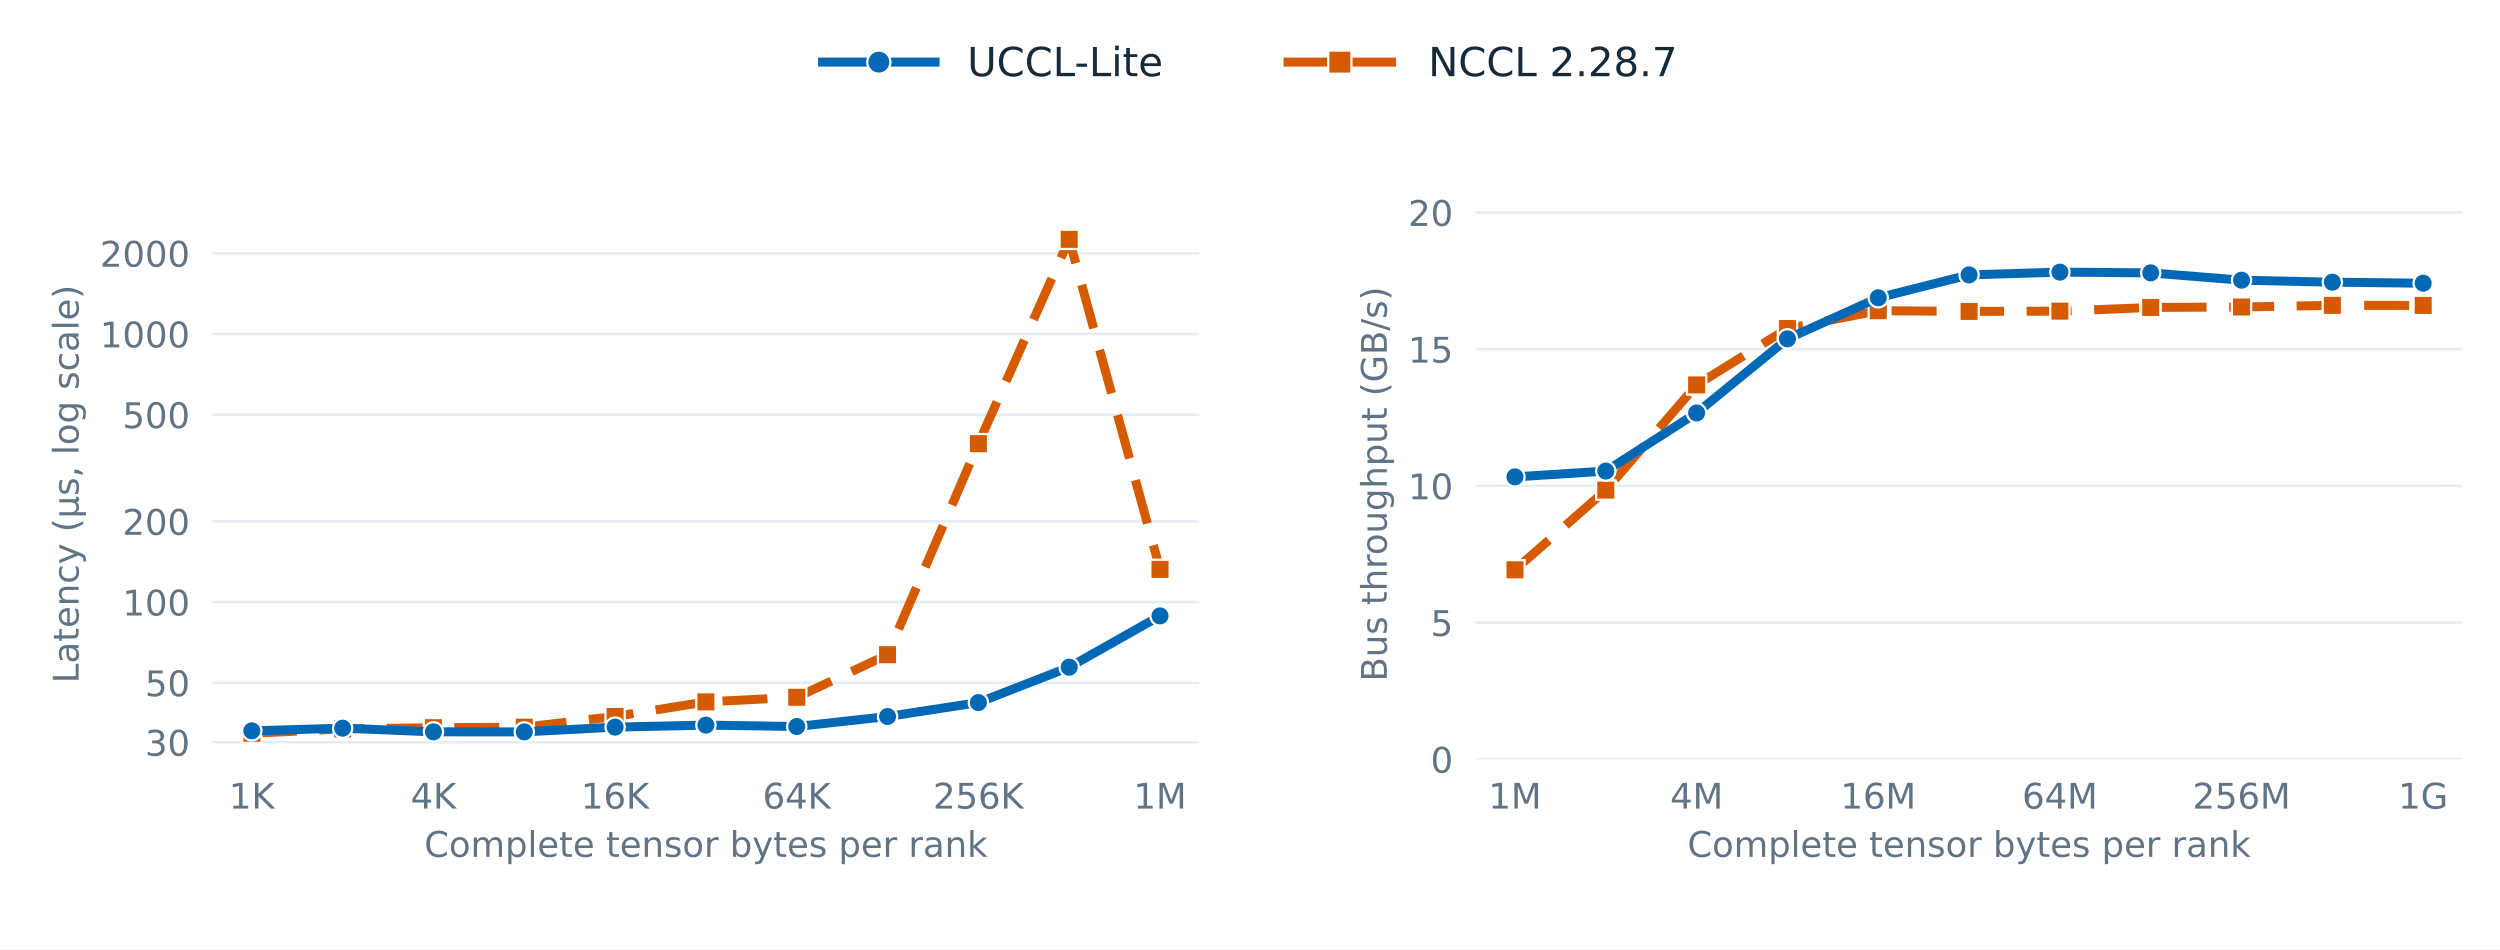
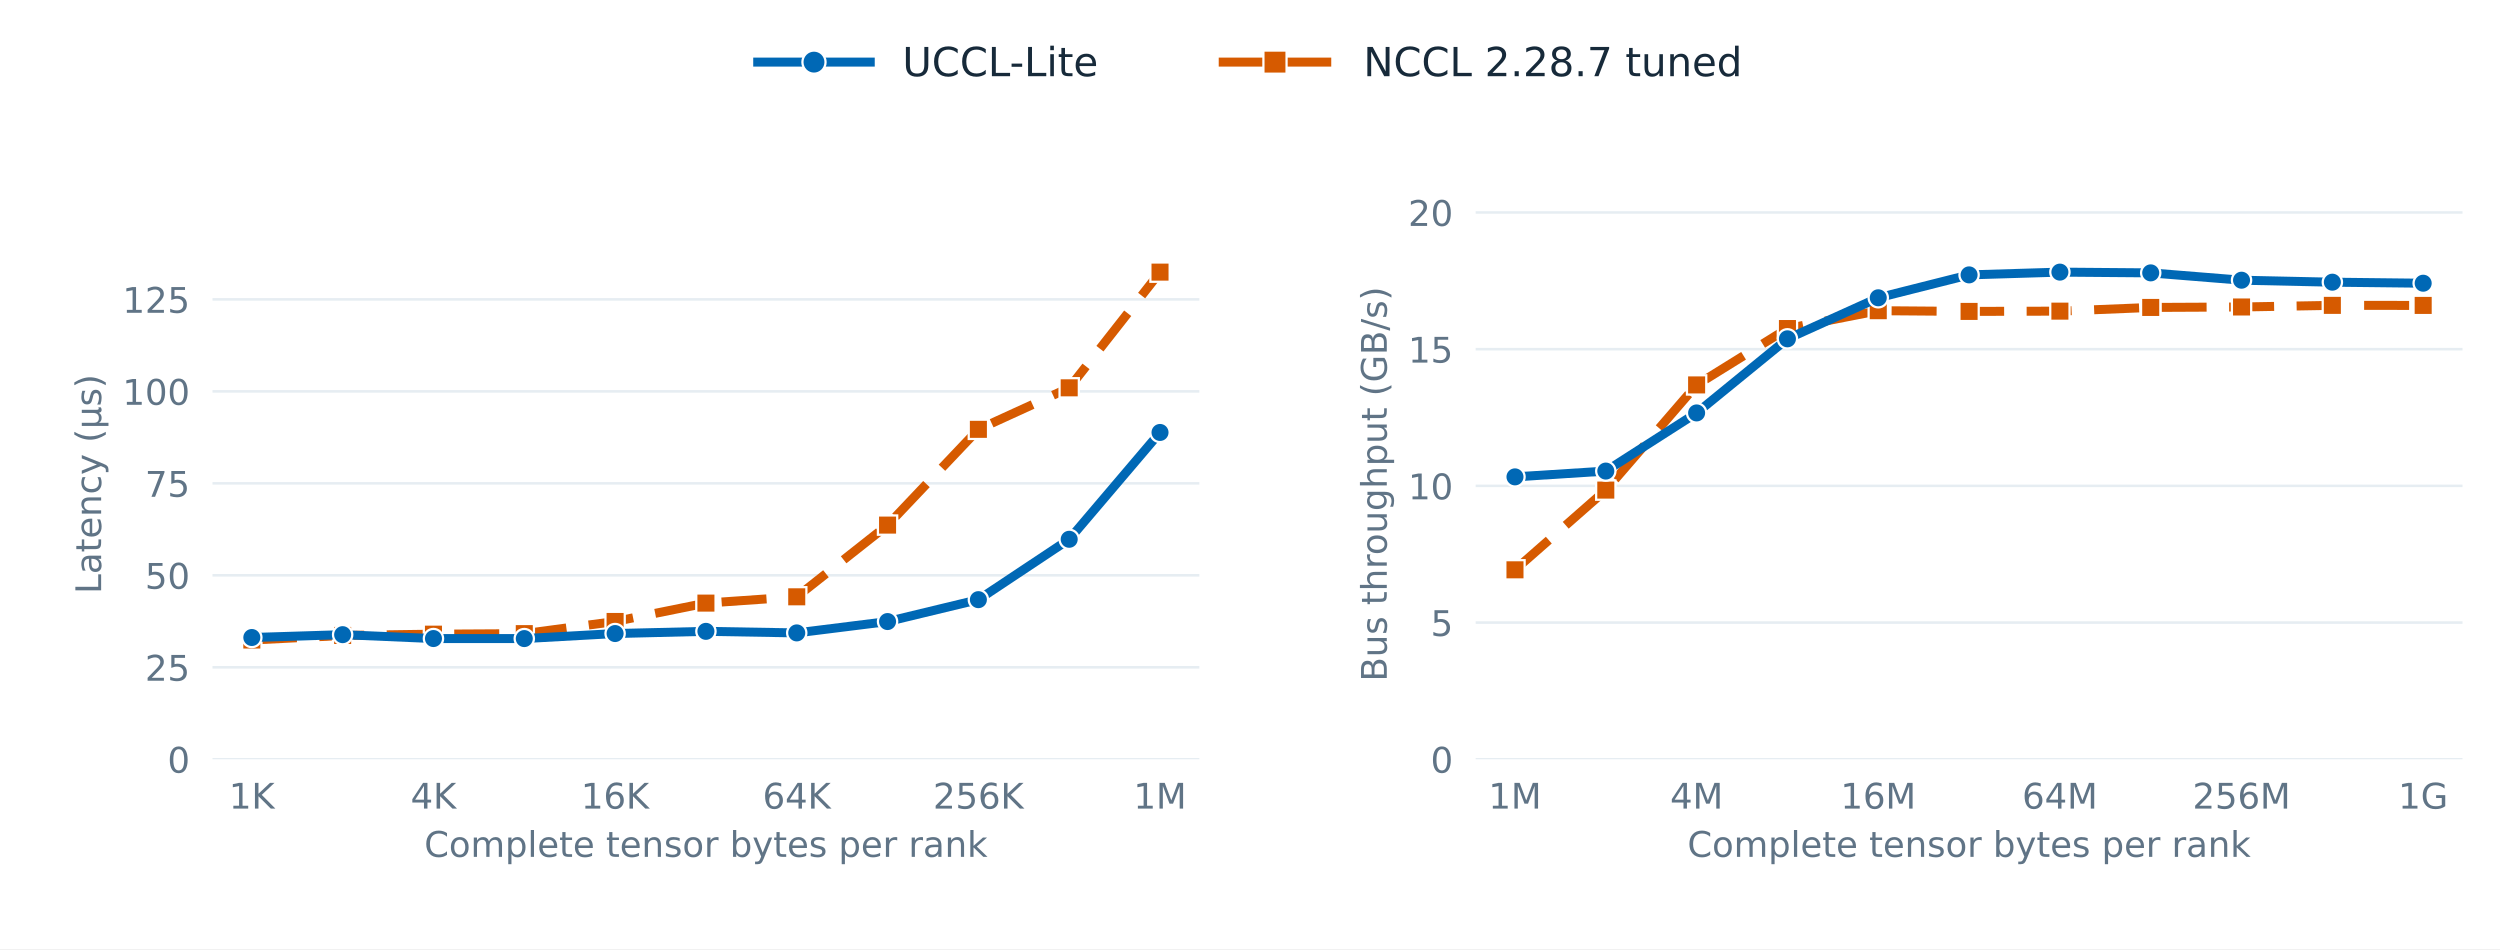
<svg xmlns="http://www.w3.org/2000/svg" xmlns:xlink="http://www.w3.org/1999/xlink" width="777.6pt" height="295.2pt" viewBox="0 0 777.6 295.2" version="1.1">
  <defs>
    <style type="text/css">*{stroke-linejoin: round; stroke-linecap: butt}</style>
  </defs>
  <g id="figure_1">
    <g id="patch_1">
      <path d="M 0 295.2 L 777.6 295.2 L 777.6 0 L 0 0 z " style="fill: #ffffff" />
    </g>
    <g id="axes_1">
      <g id="patch_2">
        <path d="M 66.096 236.16 L 373.043 236.16 L 373.043 64.944 L 66.096 64.944 z " style="fill: #ffffff" />
      </g>
      <g id="matplotlib.axis_1">
        <g id="xtick_1">
          <g id="line2d_1" />
          <g id="text_1">
            <text style="font-size: 11px; font-family: 'DejaVu Sans'; text-anchor: middle; fill: #607486" x="78.327" y="251.517" transform="rotate(-0 78.32651 251.5174)">1K</text>
          </g>
        </g>
        <g id="xtick_2">
          <g id="line2d_2" />
          <g id="text_2">
            <text style="font-size: 11px; font-family: 'DejaVu Sans'; text-anchor: middle; fill: #607486" x="134.824" y="251.517" transform="rotate(-0 134.8238 251.5174)">4K</text>
          </g>
        </g>
        <g id="xtick_3">
          <g id="line2d_3" />
          <g id="text_3">
            <text style="font-size: 11px; font-family: 'DejaVu Sans'; text-anchor: middle; fill: #607486" x="191.321" y="251.517" transform="rotate(-0 191.3211 251.5174)">16K</text>
          </g>
        </g>
        <g id="xtick_4">
          <g id="line2d_4" />
          <g id="text_4">
            <text style="font-size: 11px; font-family: 'DejaVu Sans'; text-anchor: middle; fill: #607486" x="247.818" y="251.517" transform="rotate(-0 247.8183 251.5174)">64K</text>
          </g>
        </g>
        <g id="xtick_5">
          <g id="line2d_5" />
          <g id="text_5">
            <text style="font-size: 11px; font-family: 'DejaVu Sans'; text-anchor: middle; fill: #607486" x="304.316" y="251.517" transform="rotate(-0 304.3156 251.5174)">256K</text>
          </g>
        </g>
        <g id="xtick_6">
          <g id="line2d_6" />
          <g id="text_6">
            <text style="font-size: 11px; font-family: 'DejaVu Sans'; text-anchor: middle; fill: #607486" x="360.813" y="251.517" transform="rotate(-0 360.8129 251.5174)">1M</text>
          </g>
        </g>
        <g id="text_7">
          <text style="font-size: 11px; font-family: 'DejaVu Sans'; text-anchor: middle; fill: #607486" x="219.57" y="266.518" transform="rotate(-0 219.5697 266.5183)">Complete tensor bytes per rank</text>
        </g>
      </g>
      <g id="matplotlib.axis_2">
        <g id="ytick_1">
          <g id="line2d_7">
-             <path d="M 66.096 230.878 L 373.043 230.878 " clip-path="url(#pcc9501a2ec)" style="fill: none; stroke: #e6edf2; stroke-width: 0.8; stroke-linecap: square" />
+             <path d="M 66.096 236.16 L 373.043 236.16 " clip-path="url(#pcc9501a2ec)" style="fill: none; stroke: #e6edf2; stroke-width: 0.8; stroke-linecap: square" />
          </g>
          <g id="line2d_8" />
          <g id="text_8">
-             <text style="font-size: 11px; font-family: 'DejaVu Sans'; text-anchor: end; fill: #607486" x="59.096" y="235.057" transform="rotate(-0 59.096 235.057)">30</text>
+             <text style="font-size: 11px; font-family: 'DejaVu Sans'; text-anchor: end; fill: #607486" x="59.096" y="240.339" transform="rotate(-0 59.096 240.3387)">0</text>
          </g>
        </g>
        <g id="ytick_2">
          <g id="line2d_9">
-             <path d="M 66.096 212.378 L 373.043 212.378 " clip-path="url(#pcc9501a2ec)" style="fill: none; stroke: #e6edf2; stroke-width: 0.8; stroke-linecap: square" />
+             <path d="M 66.096 207.552 L 373.043 207.552 " clip-path="url(#pcc9501a2ec)" style="fill: none; stroke: #e6edf2; stroke-width: 0.8; stroke-linecap: square" />
          </g>
          <g id="line2d_10" />
          <g id="text_9">
-             <text style="font-size: 11px; font-family: 'DejaVu Sans'; text-anchor: end; fill: #607486" x="59.096" y="216.556" transform="rotate(-0 59.096 216.5564)">50</text>
+             <text style="font-size: 11px; font-family: 'DejaVu Sans'; text-anchor: end; fill: #607486" x="59.096" y="211.73" transform="rotate(-0 59.096 211.7303)">25</text>
          </g>
        </g>
        <g id="ytick_3">
          <g id="line2d_11">
-             <path d="M 66.096 187.274 L 373.043 187.274 " clip-path="url(#pcc9501a2ec)" style="fill: none; stroke: #e6edf2; stroke-width: 0.8; stroke-linecap: square" />
+             <path d="M 66.096 178.943 L 373.043 178.943 " clip-path="url(#pcc9501a2ec)" style="fill: none; stroke: #e6edf2; stroke-width: 0.8; stroke-linecap: square" />
          </g>
          <g id="line2d_12" />
          <g id="text_10">
-             <text style="font-size: 11px; font-family: 'DejaVu Sans'; text-anchor: end; fill: #607486" x="59.096" y="191.453" transform="rotate(-0 59.096 191.4527)">100</text>
+             <text style="font-size: 11px; font-family: 'DejaVu Sans'; text-anchor: end; fill: #607486" x="59.096" y="183.122" transform="rotate(-0 59.096 183.1219)">50</text>
          </g>
        </g>
        <g id="ytick_4">
          <g id="line2d_13">
-             <path d="M 66.096 162.17 L 373.043 162.17 " clip-path="url(#pcc9501a2ec)" style="fill: none; stroke: #e6edf2; stroke-width: 0.8; stroke-linecap: square" />
+             <path d="M 66.096 150.335 L 373.043 150.335 " clip-path="url(#pcc9501a2ec)" style="fill: none; stroke: #e6edf2; stroke-width: 0.8; stroke-linecap: square" />
          </g>
          <g id="line2d_14" />
          <g id="text_11">
-             <text style="font-size: 11px; font-family: 'DejaVu Sans'; text-anchor: end; fill: #607486" x="59.096" y="166.349" transform="rotate(-0 59.096 166.3489)">200</text>
+             <text style="font-size: 11px; font-family: 'DejaVu Sans'; text-anchor: end; fill: #607486" x="59.096" y="154.514" transform="rotate(-0 59.096 154.5136)">75</text>
          </g>
        </g>
        <g id="ytick_5">
          <g id="line2d_15">
-             <path d="M 66.096 128.985 L 373.043 128.985 " clip-path="url(#pcc9501a2ec)" style="fill: none; stroke: #e6edf2; stroke-width: 0.8; stroke-linecap: square" />
+             <path d="M 66.096 121.726 L 373.043 121.726 " clip-path="url(#pcc9501a2ec)" style="fill: none; stroke: #e6edf2; stroke-width: 0.8; stroke-linecap: square" />
          </g>
          <g id="line2d_16" />
          <g id="text_12">
-             <text style="font-size: 11px; font-family: 'DejaVu Sans'; text-anchor: end; fill: #607486" x="59.096" y="133.164" transform="rotate(-0 59.096 133.1635)">500</text>
+             <text style="font-size: 11px; font-family: 'DejaVu Sans'; text-anchor: end; fill: #607486" x="59.096" y="125.905" transform="rotate(-0 59.096 125.9052)">100</text>
          </g>
        </g>
        <g id="ytick_6">
          <g id="line2d_17">
-             <path d="M 66.096 103.881 L 373.043 103.881 " clip-path="url(#pcc9501a2ec)" style="fill: none; stroke: #e6edf2; stroke-width: 0.8; stroke-linecap: square" />
+             <path d="M 66.096 93.118 L 373.043 93.118 " clip-path="url(#pcc9501a2ec)" style="fill: none; stroke: #e6edf2; stroke-width: 0.8; stroke-linecap: square" />
          </g>
          <g id="line2d_18" />
          <g id="text_13">
-             <text style="font-size: 11px; font-family: 'DejaVu Sans'; text-anchor: end; fill: #607486" x="59.096" y="108.06" transform="rotate(-0 59.096 108.0597)">1000</text>
-           </g>
-         </g>
-         <g id="ytick_7">
-           <g id="line2d_19">
-             <path d="M 66.096 78.777 L 373.043 78.777 " clip-path="url(#pcc9501a2ec)" style="fill: none; stroke: #e6edf2; stroke-width: 0.8; stroke-linecap: square" />
-           </g>
-           <g id="line2d_20" />
-           <g id="text_14">
-             <text style="font-size: 11px; font-family: 'DejaVu Sans'; text-anchor: end; fill: #607486" x="59.096" y="82.956" transform="rotate(-0 59.096 82.95598)">2000</text>
-           </g>
-         </g>
-         <g id="ytick_8">
-           <g id="line2d_21" />
-         </g>
-         <g id="ytick_9">
-           <g id="line2d_22" />
-         </g>
-         <g id="ytick_10">
-           <g id="line2d_23" />
-         </g>
-         <g id="ytick_11">
-           <g id="line2d_24" />
-         </g>
-         <g id="ytick_12">
-           <g id="line2d_25" />
-         </g>
-         <g id="ytick_13">
-           <g id="line2d_26" />
-         </g>
-         <g id="ytick_14">
-           <g id="line2d_27" />
-         </g>
-         <g id="ytick_15">
-           <g id="line2d_28" />
-         </g>
-         <g id="ytick_16">
-           <g id="line2d_29" />
-         </g>
-         <g id="ytick_17">
-           <g id="line2d_30" />
-         </g>
-         <g id="ytick_18">
-           <g id="line2d_31" />
-         </g>
-         <g id="text_15">
-           <text style="font-size: 11px; font-family: 'DejaVu Sans'; text-anchor: middle; fill: #607486" x="24.458" y="150.552" transform="rotate(-90 24.45842 150.552)">Latency (µs, log scale)</text>
-         </g>
-       </g>
-       <g id="line2d_32">
-         <path d="M 78.327 228.078 L 106.575 226.719 L 134.824 226.345 L 163.072 226.189 L 191.321 222.841 L 219.57 218.312 L 247.818 216.88 L 276.067 203.637 L 304.316 138.001 L 332.564 74.446 L 360.813 177.107 " clip-path="url(#pcc9501a2ec)" style="fill: none; stroke-dasharray: 14,7; stroke-dashoffset: 0; stroke: #d65a00; stroke-width: 2.8" />
+             <text style="font-size: 11px; font-family: 'DejaVu Sans'; text-anchor: end; fill: #607486" x="59.096" y="97.297" transform="rotate(-0 59.096 97.29679)">125</text>
+           </g>
+         </g>
+         <g id="text_14">
+           <text style="font-size: 11px; font-family: 'DejaVu Sans'; text-anchor: middle; fill: #607486" x="31.457" y="150.552" transform="rotate(-90 31.45717 150.552)">Latency (µs)</text>
+         </g>
+       </g>
+       <g id="line2d_19">
+         <path d="M 78.327 199.071 L 106.575 197.652 L 134.824 197.252 L 163.072 197.085 L 191.321 193.3 L 219.57 187.59 L 247.818 185.632 L 276.067 163.325 L 304.316 133.54 L 332.564 120.627 L 360.813 84.641 " clip-path="url(#pcc9501a2ec)" style="fill: none; stroke-dasharray: 14,7; stroke-dashoffset: 0; stroke: #d65a00; stroke-width: 2.8" />
        <defs>
          <path id="mbd1e659322" d="M -3 3 L 3 3 L 3 -3 L -3 -3 z " style="stroke: #ffffff; stroke-width: 0.7; stroke-linejoin: miter" />
        </defs>
        <g clip-path="url(#pcc9501a2ec)">
-           <use xlink:href="#mbd1e659322" x="78.327" y="228.078" style="fill: #d65a00; stroke: #ffffff; stroke-width: 0.7; stroke-linejoin: miter" />
-           <use xlink:href="#mbd1e659322" x="106.575" y="226.719" style="fill: #d65a00; stroke: #ffffff; stroke-width: 0.7; stroke-linejoin: miter" />
-           <use xlink:href="#mbd1e659322" x="134.824" y="226.345" style="fill: #d65a00; stroke: #ffffff; stroke-width: 0.7; stroke-linejoin: miter" />
-           <use xlink:href="#mbd1e659322" x="163.072" y="226.189" style="fill: #d65a00; stroke: #ffffff; stroke-width: 0.7; stroke-linejoin: miter" />
-           <use xlink:href="#mbd1e659322" x="191.321" y="222.841" style="fill: #d65a00; stroke: #ffffff; stroke-width: 0.7; stroke-linejoin: miter" />
-           <use xlink:href="#mbd1e659322" x="219.57" y="218.312" style="fill: #d65a00; stroke: #ffffff; stroke-width: 0.7; stroke-linejoin: miter" />
-           <use xlink:href="#mbd1e659322" x="247.818" y="216.88" style="fill: #d65a00; stroke: #ffffff; stroke-width: 0.7; stroke-linejoin: miter" />
-           <use xlink:href="#mbd1e659322" x="276.067" y="203.637" style="fill: #d65a00; stroke: #ffffff; stroke-width: 0.7; stroke-linejoin: miter" />
-           <use xlink:href="#mbd1e659322" x="304.316" y="138.001" style="fill: #d65a00; stroke: #ffffff; stroke-width: 0.7; stroke-linejoin: miter" />
-           <use xlink:href="#mbd1e659322" x="332.564" y="74.446" style="fill: #d65a00; stroke: #ffffff; stroke-width: 0.7; stroke-linejoin: miter" />
-           <use xlink:href="#mbd1e659322" x="360.813" y="177.107" style="fill: #d65a00; stroke: #ffffff; stroke-width: 0.7; stroke-linejoin: miter" />
-         </g>
-       </g>
-       <g id="line2d_33">
-         <path d="M 78.327 227.324 L 106.575 226.488 L 134.824 227.636 L 163.072 227.647 L 191.321 226.164 L 219.57 225.537 L 247.818 225.98 L 276.067 222.864 L 304.316 218.522 L 332.564 207.518 L 360.813 191.565 " clip-path="url(#pcc9501a2ec)" style="fill: none; stroke: #0068b5; stroke-width: 2.8; stroke-linecap: square" />
+           <use xlink:href="#mbd1e659322" x="78.327" y="199.071" style="fill: #d65a00; stroke: #ffffff; stroke-width: 0.7; stroke-linejoin: miter" />
+           <use xlink:href="#mbd1e659322" x="106.575" y="197.652" style="fill: #d65a00; stroke: #ffffff; stroke-width: 0.7; stroke-linejoin: miter" />
+           <use xlink:href="#mbd1e659322" x="134.824" y="197.252" style="fill: #d65a00; stroke: #ffffff; stroke-width: 0.7; stroke-linejoin: miter" />
+           <use xlink:href="#mbd1e659322" x="163.072" y="197.085" style="fill: #d65a00; stroke: #ffffff; stroke-width: 0.7; stroke-linejoin: miter" />
+           <use xlink:href="#mbd1e659322" x="191.321" y="193.3" style="fill: #d65a00; stroke: #ffffff; stroke-width: 0.7; stroke-linejoin: miter" />
+           <use xlink:href="#mbd1e659322" x="219.57" y="187.59" style="fill: #d65a00; stroke: #ffffff; stroke-width: 0.7; stroke-linejoin: miter" />
+           <use xlink:href="#mbd1e659322" x="247.818" y="185.632" style="fill: #d65a00; stroke: #ffffff; stroke-width: 0.7; stroke-linejoin: miter" />
+           <use xlink:href="#mbd1e659322" x="276.067" y="163.325" style="fill: #d65a00; stroke: #ffffff; stroke-width: 0.7; stroke-linejoin: miter" />
+           <use xlink:href="#mbd1e659322" x="304.316" y="133.54" style="fill: #d65a00; stroke: #ffffff; stroke-width: 0.7; stroke-linejoin: miter" />
+           <use xlink:href="#mbd1e659322" x="332.564" y="120.627" style="fill: #d65a00; stroke: #ffffff; stroke-width: 0.7; stroke-linejoin: miter" />
+           <use xlink:href="#mbd1e659322" x="360.813" y="84.641" style="fill: #d65a00; stroke: #ffffff; stroke-width: 0.7; stroke-linejoin: miter" />
+         </g>
+       </g>
+       <g id="line2d_20">
+         <path d="M 78.327 198.29 L 106.575 197.406 L 134.824 198.614 L 163.072 198.626 L 191.321 197.057 L 219.57 196.374 L 247.818 196.859 L 276.067 193.327 L 304.316 186.518 L 332.564 167.738 L 360.813 134.511 " clip-path="url(#pcc9501a2ec)" style="fill: none; stroke: #0068b5; stroke-width: 2.8; stroke-linecap: square" />
        <defs>
          <path id="me8a90994ab" d="M 0 3 C 0.796 3 1.559 2.684 2.121 2.121 C 2.684 1.559 3 0.796 3 0 C 3 -0.796 2.684 -1.559 2.121 -2.121 C 1.559 -2.684 0.796 -3 0 -3 C -0.796 -3 -1.559 -2.684 -2.121 -2.121 C -2.684 -1.559 -3 -0.796 -3 0 C -3 0.796 -2.684 1.559 -2.121 2.121 C -1.559 2.684 -0.796 3 0 3 z " style="stroke: #ffffff; stroke-width: 0.7" />
        </defs>
        <g clip-path="url(#pcc9501a2ec)">
-           <use xlink:href="#me8a90994ab" x="78.327" y="227.324" style="fill: #0068b5; stroke: #ffffff; stroke-width: 0.7" />
-           <use xlink:href="#me8a90994ab" x="106.575" y="226.488" style="fill: #0068b5; stroke: #ffffff; stroke-width: 0.7" />
-           <use xlink:href="#me8a90994ab" x="134.824" y="227.636" style="fill: #0068b5; stroke: #ffffff; stroke-width: 0.7" />
-           <use xlink:href="#me8a90994ab" x="163.072" y="227.647" style="fill: #0068b5; stroke: #ffffff; stroke-width: 0.7" />
-           <use xlink:href="#me8a90994ab" x="191.321" y="226.164" style="fill: #0068b5; stroke: #ffffff; stroke-width: 0.7" />
-           <use xlink:href="#me8a90994ab" x="219.57" y="225.537" style="fill: #0068b5; stroke: #ffffff; stroke-width: 0.7" />
-           <use xlink:href="#me8a90994ab" x="247.818" y="225.98" style="fill: #0068b5; stroke: #ffffff; stroke-width: 0.7" />
-           <use xlink:href="#me8a90994ab" x="276.067" y="222.864" style="fill: #0068b5; stroke: #ffffff; stroke-width: 0.7" />
-           <use xlink:href="#me8a90994ab" x="304.316" y="218.522" style="fill: #0068b5; stroke: #ffffff; stroke-width: 0.7" />
-           <use xlink:href="#me8a90994ab" x="332.564" y="207.518" style="fill: #0068b5; stroke: #ffffff; stroke-width: 0.7" />
-           <use xlink:href="#me8a90994ab" x="360.813" y="191.565" style="fill: #0068b5; stroke: #ffffff; stroke-width: 0.7" />
+           <use xlink:href="#me8a90994ab" x="78.327" y="198.29" style="fill: #0068b5; stroke: #ffffff; stroke-width: 0.7" />
+           <use xlink:href="#me8a90994ab" x="106.575" y="197.406" style="fill: #0068b5; stroke: #ffffff; stroke-width: 0.7" />
+           <use xlink:href="#me8a90994ab" x="134.824" y="198.614" style="fill: #0068b5; stroke: #ffffff; stroke-width: 0.7" />
+           <use xlink:href="#me8a90994ab" x="163.072" y="198.626" style="fill: #0068b5; stroke: #ffffff; stroke-width: 0.7" />
+           <use xlink:href="#me8a90994ab" x="191.321" y="197.057" style="fill: #0068b5; stroke: #ffffff; stroke-width: 0.7" />
+           <use xlink:href="#me8a90994ab" x="219.57" y="196.374" style="fill: #0068b5; stroke: #ffffff; stroke-width: 0.7" />
+           <use xlink:href="#me8a90994ab" x="247.818" y="196.859" style="fill: #0068b5; stroke: #ffffff; stroke-width: 0.7" />
+           <use xlink:href="#me8a90994ab" x="276.067" y="193.327" style="fill: #0068b5; stroke: #ffffff; stroke-width: 0.7" />
+           <use xlink:href="#me8a90994ab" x="304.316" y="186.518" style="fill: #0068b5; stroke: #ffffff; stroke-width: 0.7" />
+           <use xlink:href="#me8a90994ab" x="332.564" y="167.738" style="fill: #0068b5; stroke: #ffffff; stroke-width: 0.7" />
+           <use xlink:href="#me8a90994ab" x="360.813" y="134.511" style="fill: #0068b5; stroke: #ffffff; stroke-width: 0.7" />
        </g>
      </g>
    </g>
    <g id="axes_2">
      <g id="patch_3">
        <path d="M 458.989 236.16 L 765.936 236.16 L 765.936 64.944 L 458.989 64.944 z " style="fill: #ffffff" />
      </g>
      <g id="matplotlib.axis_3">
        <g id="xtick_7">
+           <g id="line2d_21" />
+           <g id="text_15">
+             <text style="font-size: 11px; font-family: 'DejaVu Sans'; text-anchor: middle; fill: #607486" x="471.219" y="251.517" transform="rotate(-0 471.2191 251.5174)">1M</text>
+           </g>
+         </g>
+         <g id="xtick_8">
+           <g id="line2d_22" />
+           <g id="text_16">
+             <text style="font-size: 11px; font-family: 'DejaVu Sans'; text-anchor: middle; fill: #607486" x="527.716" y="251.517" transform="rotate(-0 527.7164 251.5174)">4M</text>
+           </g>
+         </g>
+         <g id="xtick_9">
+           <g id="line2d_23" />
+           <g id="text_17">
+             <text style="font-size: 11px; font-family: 'DejaVu Sans'; text-anchor: middle; fill: #607486" x="584.214" y="251.517" transform="rotate(-0 584.2137 251.5174)">16M</text>
+           </g>
+         </g>
+         <g id="xtick_10">
+           <g id="line2d_24" />
+           <g id="text_18">
+             <text style="font-size: 11px; font-family: 'DejaVu Sans'; text-anchor: middle; fill: #607486" x="640.711" y="251.517" transform="rotate(-0 640.711 251.5174)">64M</text>
+           </g>
+         </g>
+         <g id="xtick_11">
+           <g id="line2d_25" />
+           <g id="text_19">
+             <text style="font-size: 11px; font-family: 'DejaVu Sans'; text-anchor: middle; fill: #607486" x="697.208" y="251.517" transform="rotate(-0 697.2082 251.5174)">256M</text>
+           </g>
+         </g>
+         <g id="xtick_12">
+           <g id="line2d_26" />
+           <g id="text_20">
+             <text style="font-size: 11px; font-family: 'DejaVu Sans'; text-anchor: middle; fill: #607486" x="753.705" y="251.517" transform="rotate(-0 753.7055 251.5174)">1G</text>
+           </g>
+         </g>
+         <g id="text_21">
+           <text style="font-size: 11px; font-family: 'DejaVu Sans'; text-anchor: middle; fill: #607486" x="612.462" y="266.518" transform="rotate(-0 612.4623 266.5183)">Complete tensor bytes per rank</text>
+         </g>
+       </g>
+       <g id="matplotlib.axis_4">
+         <g id="ytick_7">
+           <g id="line2d_27">
+             <path d="M 458.989 236.16 L 765.936 236.16 " clip-path="url(#pd6201156bf)" style="fill: none; stroke: #e6edf2; stroke-width: 0.8; stroke-linecap: square" />
+           </g>
+           <g id="line2d_28" />
+           <g id="text_22">
+             <text style="font-size: 11px; font-family: 'DejaVu Sans'; text-anchor: end; fill: #607486" x="451.989" y="240.339" transform="rotate(-0 451.9886 240.3387)">0</text>
+           </g>
+         </g>
+         <g id="ytick_8">
+           <g id="line2d_29">
+             <path d="M 458.989 193.642 L 765.936 193.642 " clip-path="url(#pd6201156bf)" style="fill: none; stroke: #e6edf2; stroke-width: 0.8; stroke-linecap: square" />
+           </g>
+           <g id="line2d_30" />
+           <g id="text_23">
+             <text style="font-size: 11px; font-family: 'DejaVu Sans'; text-anchor: end; fill: #607486" x="451.989" y="197.821" transform="rotate(-0 451.9886 197.8209)">5</text>
+           </g>
+         </g>
+         <g id="ytick_9">
+           <g id="line2d_31">
+             <path d="M 458.989 151.124 L 765.936 151.124 " clip-path="url(#pd6201156bf)" style="fill: none; stroke: #e6edf2; stroke-width: 0.8; stroke-linecap: square" />
+           </g>
+           <g id="line2d_32" />
+           <g id="text_24">
+             <text style="font-size: 11px; font-family: 'DejaVu Sans'; text-anchor: end; fill: #607486" x="451.989" y="155.303" transform="rotate(-0 451.9886 155.3031)">10</text>
+           </g>
+         </g>
+         <g id="ytick_10">
+           <g id="line2d_33">
+             <path d="M 458.989 108.607 L 765.936 108.607 " clip-path="url(#pd6201156bf)" style="fill: none; stroke: #e6edf2; stroke-width: 0.8; stroke-linecap: square" />
+           </g>
          <g id="line2d_34" />
-           <g id="text_16">
-             <text style="font-size: 11px; font-family: 'DejaVu Sans'; text-anchor: middle; fill: #607486" x="471.219" y="251.517" transform="rotate(-0 471.2191 251.5174)">1M</text>
-           </g>
-         </g>
-         <g id="xtick_8">
-           <g id="line2d_35" />
-           <g id="text_17">
-             <text style="font-size: 11px; font-family: 'DejaVu Sans'; text-anchor: middle; fill: #607486" x="527.716" y="251.517" transform="rotate(-0 527.7164 251.5174)">4M</text>
-           </g>
-         </g>
-         <g id="xtick_9">
+           <g id="text_25">
+             <text style="font-size: 11px; font-family: 'DejaVu Sans'; text-anchor: end; fill: #607486" x="451.989" y="112.785" transform="rotate(-0 451.9886 112.7853)">15</text>
+           </g>
+         </g>
+         <g id="ytick_11">
+           <g id="line2d_35">
+             <path d="M 458.989 66.089 L 765.936 66.089 " clip-path="url(#pd6201156bf)" style="fill: none; stroke: #e6edf2; stroke-width: 0.8; stroke-linecap: square" />
+           </g>
          <g id="line2d_36" />
-           <g id="text_18">
-             <text style="font-size: 11px; font-family: 'DejaVu Sans'; text-anchor: middle; fill: #607486" x="584.214" y="251.517" transform="rotate(-0 584.2137 251.5174)">16M</text>
-           </g>
-         </g>
-         <g id="xtick_10">
-           <g id="line2d_37" />
-           <g id="text_19">
-             <text style="font-size: 11px; font-family: 'DejaVu Sans'; text-anchor: middle; fill: #607486" x="640.711" y="251.517" transform="rotate(-0 640.711 251.5174)">64M</text>
-           </g>
-         </g>
-         <g id="xtick_11">
-           <g id="line2d_38" />
-           <g id="text_20">
-             <text style="font-size: 11px; font-family: 'DejaVu Sans'; text-anchor: middle; fill: #607486" x="697.208" y="251.517" transform="rotate(-0 697.2082 251.5174)">256M</text>
-           </g>
-         </g>
-         <g id="xtick_12">
-           <g id="line2d_39" />
-           <g id="text_21">
-             <text style="font-size: 11px; font-family: 'DejaVu Sans'; text-anchor: middle; fill: #607486" x="753.705" y="251.517" transform="rotate(-0 753.7055 251.5174)">1G</text>
-           </g>
-         </g>
-         <g id="text_22">
-           <text style="font-size: 11px; font-family: 'DejaVu Sans'; text-anchor: middle; fill: #607486" x="612.462" y="266.518" transform="rotate(-0 612.4623 266.5183)">Complete tensor bytes per rank</text>
-         </g>
-       </g>
-       <g id="matplotlib.axis_4">
-         <g id="ytick_19">
-           <g id="line2d_40">
-             <path d="M 458.989 236.16 L 765.936 236.16 " clip-path="url(#pd6201156bf)" style="fill: none; stroke: #e6edf2; stroke-width: 0.8; stroke-linecap: square" />
-           </g>
-           <g id="line2d_41" />
-           <g id="text_23">
-             <text style="font-size: 11px; font-family: 'DejaVu Sans'; text-anchor: end; fill: #607486" x="451.989" y="240.339" transform="rotate(-0 451.9886 240.3387)">0</text>
-           </g>
-         </g>
-         <g id="ytick_20">
-           <g id="line2d_42">
-             <path d="M 458.989 193.642 L 765.936 193.642 " clip-path="url(#pd6201156bf)" style="fill: none; stroke: #e6edf2; stroke-width: 0.8; stroke-linecap: square" />
-           </g>
-           <g id="line2d_43" />
-           <g id="text_24">
-             <text style="font-size: 11px; font-family: 'DejaVu Sans'; text-anchor: end; fill: #607486" x="451.989" y="197.821" transform="rotate(-0 451.9886 197.8209)">5</text>
-           </g>
-         </g>
-         <g id="ytick_21">
-           <g id="line2d_44">
-             <path d="M 458.989 151.124 L 765.936 151.124 " clip-path="url(#pd6201156bf)" style="fill: none; stroke: #e6edf2; stroke-width: 0.8; stroke-linecap: square" />
-           </g>
-           <g id="line2d_45" />
-           <g id="text_25">
-             <text style="font-size: 11px; font-family: 'DejaVu Sans'; text-anchor: end; fill: #607486" x="451.989" y="155.303" transform="rotate(-0 451.9886 155.3031)">10</text>
-           </g>
-         </g>
-         <g id="ytick_22">
-           <g id="line2d_46">
-             <path d="M 458.989 108.607 L 765.936 108.607 " clip-path="url(#pd6201156bf)" style="fill: none; stroke: #e6edf2; stroke-width: 0.8; stroke-linecap: square" />
-           </g>
-           <g id="line2d_47" />
          <g id="text_26">
-             <text style="font-size: 11px; font-family: 'DejaVu Sans'; text-anchor: end; fill: #607486" x="451.989" y="112.785" transform="rotate(-0 451.9886 112.7853)">15</text>
-           </g>
-         </g>
-         <g id="ytick_23">
-           <g id="line2d_48">
-             <path d="M 458.989 66.089 L 765.936 66.089 " clip-path="url(#pd6201156bf)" style="fill: none; stroke: #e6edf2; stroke-width: 0.8; stroke-linecap: square" />
-           </g>
-           <g id="line2d_49" />
-           <g id="text_27">
            <text style="font-size: 11px; font-family: 'DejaVu Sans'; text-anchor: end; fill: #607486" x="451.989" y="70.267" transform="rotate(-0 451.9886 70.26743)">20</text>
          </g>
        </g>
-         <g id="text_28">
+         <g id="text_27">
          <text style="font-size: 11px; font-family: 'DejaVu Sans'; text-anchor: middle; fill: #607486" x="431.349" y="150.552" transform="rotate(-90 431.3486 150.552)">Bus throughput (GB/s)</text>
        </g>
      </g>
-       <g id="line2d_50">
+       <g id="line2d_37">
        <path d="M 471.219 177.235 L 499.468 152.438 L 527.716 119.725 L 555.965 102.189 L 584.214 96.638 L 612.462 96.862 L 640.711 96.778 L 668.96 95.626 L 697.208 95.485 L 725.457 94.981 L 753.705 94.996 " clip-path="url(#pd6201156bf)" style="fill: none; stroke-dasharray: 14,7; stroke-dashoffset: 0; stroke: #d65a00; stroke-width: 2.8" />
        <g clip-path="url(#pd6201156bf)">
          <use xlink:href="#mbd1e659322" x="471.219" y="177.235" style="fill: #d65a00; stroke: #ffffff; stroke-width: 0.7; stroke-linejoin: miter" />
          <use xlink:href="#mbd1e659322" x="499.468" y="152.438" style="fill: #d65a00; stroke: #ffffff; stroke-width: 0.7; stroke-linejoin: miter" />
          <use xlink:href="#mbd1e659322" x="527.716" y="119.725" style="fill: #d65a00; stroke: #ffffff; stroke-width: 0.7; stroke-linejoin: miter" />
          <use xlink:href="#mbd1e659322" x="555.965" y="102.189" style="fill: #d65a00; stroke: #ffffff; stroke-width: 0.7; stroke-linejoin: miter" />
          <use xlink:href="#mbd1e659322" x="584.214" y="96.638" style="fill: #d65a00; stroke: #ffffff; stroke-width: 0.7; stroke-linejoin: miter" />
          <use xlink:href="#mbd1e659322" x="612.462" y="96.862" style="fill: #d65a00; stroke: #ffffff; stroke-width: 0.7; stroke-linejoin: miter" />
          <use xlink:href="#mbd1e659322" x="640.711" y="96.778" style="fill: #d65a00; stroke: #ffffff; stroke-width: 0.7; stroke-linejoin: miter" />
          <use xlink:href="#mbd1e659322" x="668.96" y="95.626" style="fill: #d65a00; stroke: #ffffff; stroke-width: 0.7; stroke-linejoin: miter" />
          <use xlink:href="#mbd1e659322" x="697.208" y="95.485" style="fill: #d65a00; stroke: #ffffff; stroke-width: 0.7; stroke-linejoin: miter" />
          <use xlink:href="#mbd1e659322" x="725.457" y="94.981" style="fill: #d65a00; stroke: #ffffff; stroke-width: 0.7; stroke-linejoin: miter" />
          <use xlink:href="#mbd1e659322" x="753.705" y="94.996" style="fill: #d65a00; stroke: #ffffff; stroke-width: 0.7; stroke-linejoin: miter" />
        </g>
      </g>
-       <g id="line2d_51">
+       <g id="line2d_38">
        <path d="M 471.219 148.326 L 499.468 146.523 L 527.716 128.438 L 555.965 105.385 L 584.214 92.623 L 612.462 85.5 L 640.711 84.641 L 668.96 84.875 L 697.208 87.156 L 725.457 87.771 L 753.705 88.092 " clip-path="url(#pd6201156bf)" style="fill: none; stroke: #0068b5; stroke-width: 2.8; stroke-linecap: square" />
        <g clip-path="url(#pd6201156bf)">
          <use xlink:href="#me8a90994ab" x="471.219" y="148.326" style="fill: #0068b5; stroke: #ffffff; stroke-width: 0.7" />
          <use xlink:href="#me8a90994ab" x="499.468" y="146.523" style="fill: #0068b5; stroke: #ffffff; stroke-width: 0.7" />
          <use xlink:href="#me8a90994ab" x="527.716" y="128.438" style="fill: #0068b5; stroke: #ffffff; stroke-width: 0.7" />
          <use xlink:href="#me8a90994ab" x="555.965" y="105.385" style="fill: #0068b5; stroke: #ffffff; stroke-width: 0.7" />
          <use xlink:href="#me8a90994ab" x="584.214" y="92.623" style="fill: #0068b5; stroke: #ffffff; stroke-width: 0.7" />
          <use xlink:href="#me8a90994ab" x="612.462" y="85.5" style="fill: #0068b5; stroke: #ffffff; stroke-width: 0.7" />
          <use xlink:href="#me8a90994ab" x="640.711" y="84.641" style="fill: #0068b5; stroke: #ffffff; stroke-width: 0.7" />
          <use xlink:href="#me8a90994ab" x="668.96" y="84.875" style="fill: #0068b5; stroke: #ffffff; stroke-width: 0.7" />
          <use xlink:href="#me8a90994ab" x="697.208" y="87.156" style="fill: #0068b5; stroke: #ffffff; stroke-width: 0.7" />
          <use xlink:href="#me8a90994ab" x="725.457" y="87.771" style="fill: #0068b5; stroke: #ffffff; stroke-width: 0.7" />
          <use xlink:href="#me8a90994ab" x="753.705" y="88.092" style="fill: #0068b5; stroke: #ffffff; stroke-width: 0.7" />
        </g>
      </g>
    </g>
    <g id="legend_1">
-       <g id="line2d_52">
-         <path d="M 255.853 19.325 L 273.353 19.325 L 290.853 19.325 " style="fill: none; stroke: #0068b5; stroke-width: 2.8; stroke-linecap: square" />
+       <g id="line2d_39">
+         <path d="M 235.681 19.325 L 253.181 19.325 L 270.681 19.325 " style="fill: none; stroke: #0068b5; stroke-width: 2.8; stroke-linecap: square" />
        <defs>
          <path id="m99c216711a" d="M 0 3.6 C 0.955 3.6 1.87 3.221 2.546 2.546 C 3.221 1.87 3.6 0.955 3.6 0 C 3.6 -0.955 3.221 -1.87 2.546 -2.546 C 1.87 -3.221 0.955 -3.6 0 -3.6 C -0.955 -3.6 -1.87 -3.221 -2.546 -2.546 C -3.221 -1.87 -3.6 -0.955 -3.6 0 C -3.6 0.955 -3.221 1.87 -2.546 2.546 C -1.87 3.221 -0.955 3.6 0 3.6 z " style="stroke: #ffffff; stroke-width: 0.7" />
        </defs>
        <g>
-           <use xlink:href="#m99c216711a" x="273.353" y="19.325" style="fill: #0068b5; stroke: #ffffff; stroke-width: 0.7" />
-         </g>
-       </g>
-       <g id="text_29">
-         <text style="font-size: 12.5px; font-family: 'DejaVu Sans'; text-anchor: start; fill: #172a3a" x="300.853" y="23.7" transform="rotate(-0 300.8527 23.70005)">UCCL-Lite</text>
-       </g>
-       <g id="line2d_53">
-         <path d="M 399.243 19.325 L 416.743 19.325 L 434.243 19.325 " style="fill: none; stroke-dasharray: 14,7; stroke-dashoffset: 0; stroke: #d65a00; stroke-width: 2.8" />
+           <use xlink:href="#m99c216711a" x="253.181" y="19.325" style="fill: #0068b5; stroke: #ffffff; stroke-width: 0.7" />
+         </g>
+       </g>
+       <g id="text_28">
+         <text style="font-size: 12.5px; font-family: 'DejaVu Sans'; text-anchor: start; fill: #172a3a" x="280.681" y="23.7" transform="rotate(-0 280.6809 23.70005)">UCCL-Lite</text>
+       </g>
+       <g id="line2d_40">
+         <path d="M 379.071 19.325 L 396.571 19.325 L 414.071 19.325 " style="fill: none; stroke-dasharray: 14,7; stroke-dashoffset: 0; stroke: #d65a00; stroke-width: 2.8" />
        <defs>
          <path id="ma80281dc45" d="M -3.6 3.6 L 3.6 3.6 L 3.6 -3.6 L -3.6 -3.6 z " style="stroke: #ffffff; stroke-width: 0.7; stroke-linejoin: miter" />
        </defs>
        <g>
-           <use xlink:href="#ma80281dc45" x="416.743" y="19.325" style="fill: #d65a00; stroke: #ffffff; stroke-width: 0.7; stroke-linejoin: miter" />
-         </g>
-       </g>
-       <g id="text_30">
-         <text style="font-size: 12.5px; font-family: 'DejaVu Sans'; text-anchor: start; fill: #172a3a" x="444.243" y="23.7" transform="rotate(-0 444.2434 23.70005)">NCCL 2.28.7</text>
+           <use xlink:href="#ma80281dc45" x="396.571" y="19.325" style="fill: #d65a00; stroke: #ffffff; stroke-width: 0.7; stroke-linejoin: miter" />
+         </g>
+       </g>
+       <g id="text_29">
+         <text style="font-size: 12.5px; font-family: 'DejaVu Sans'; text-anchor: start; fill: #172a3a" x="424.071" y="23.7" transform="rotate(-0 424.0715 23.70005)">NCCL 2.28.7 tuned</text>
      </g>
    </g>
  </g>
  <defs>
    <clipPath id="pcc9501a2ec">
      <rect x="66.096" y="64.944" width="306.947" height="171.216" />
    </clipPath>
    <clipPath id="pd6201156bf">
      <rect x="458.989" y="64.944" width="306.947" height="171.216" />
    </clipPath>
  </defs>
</svg>
